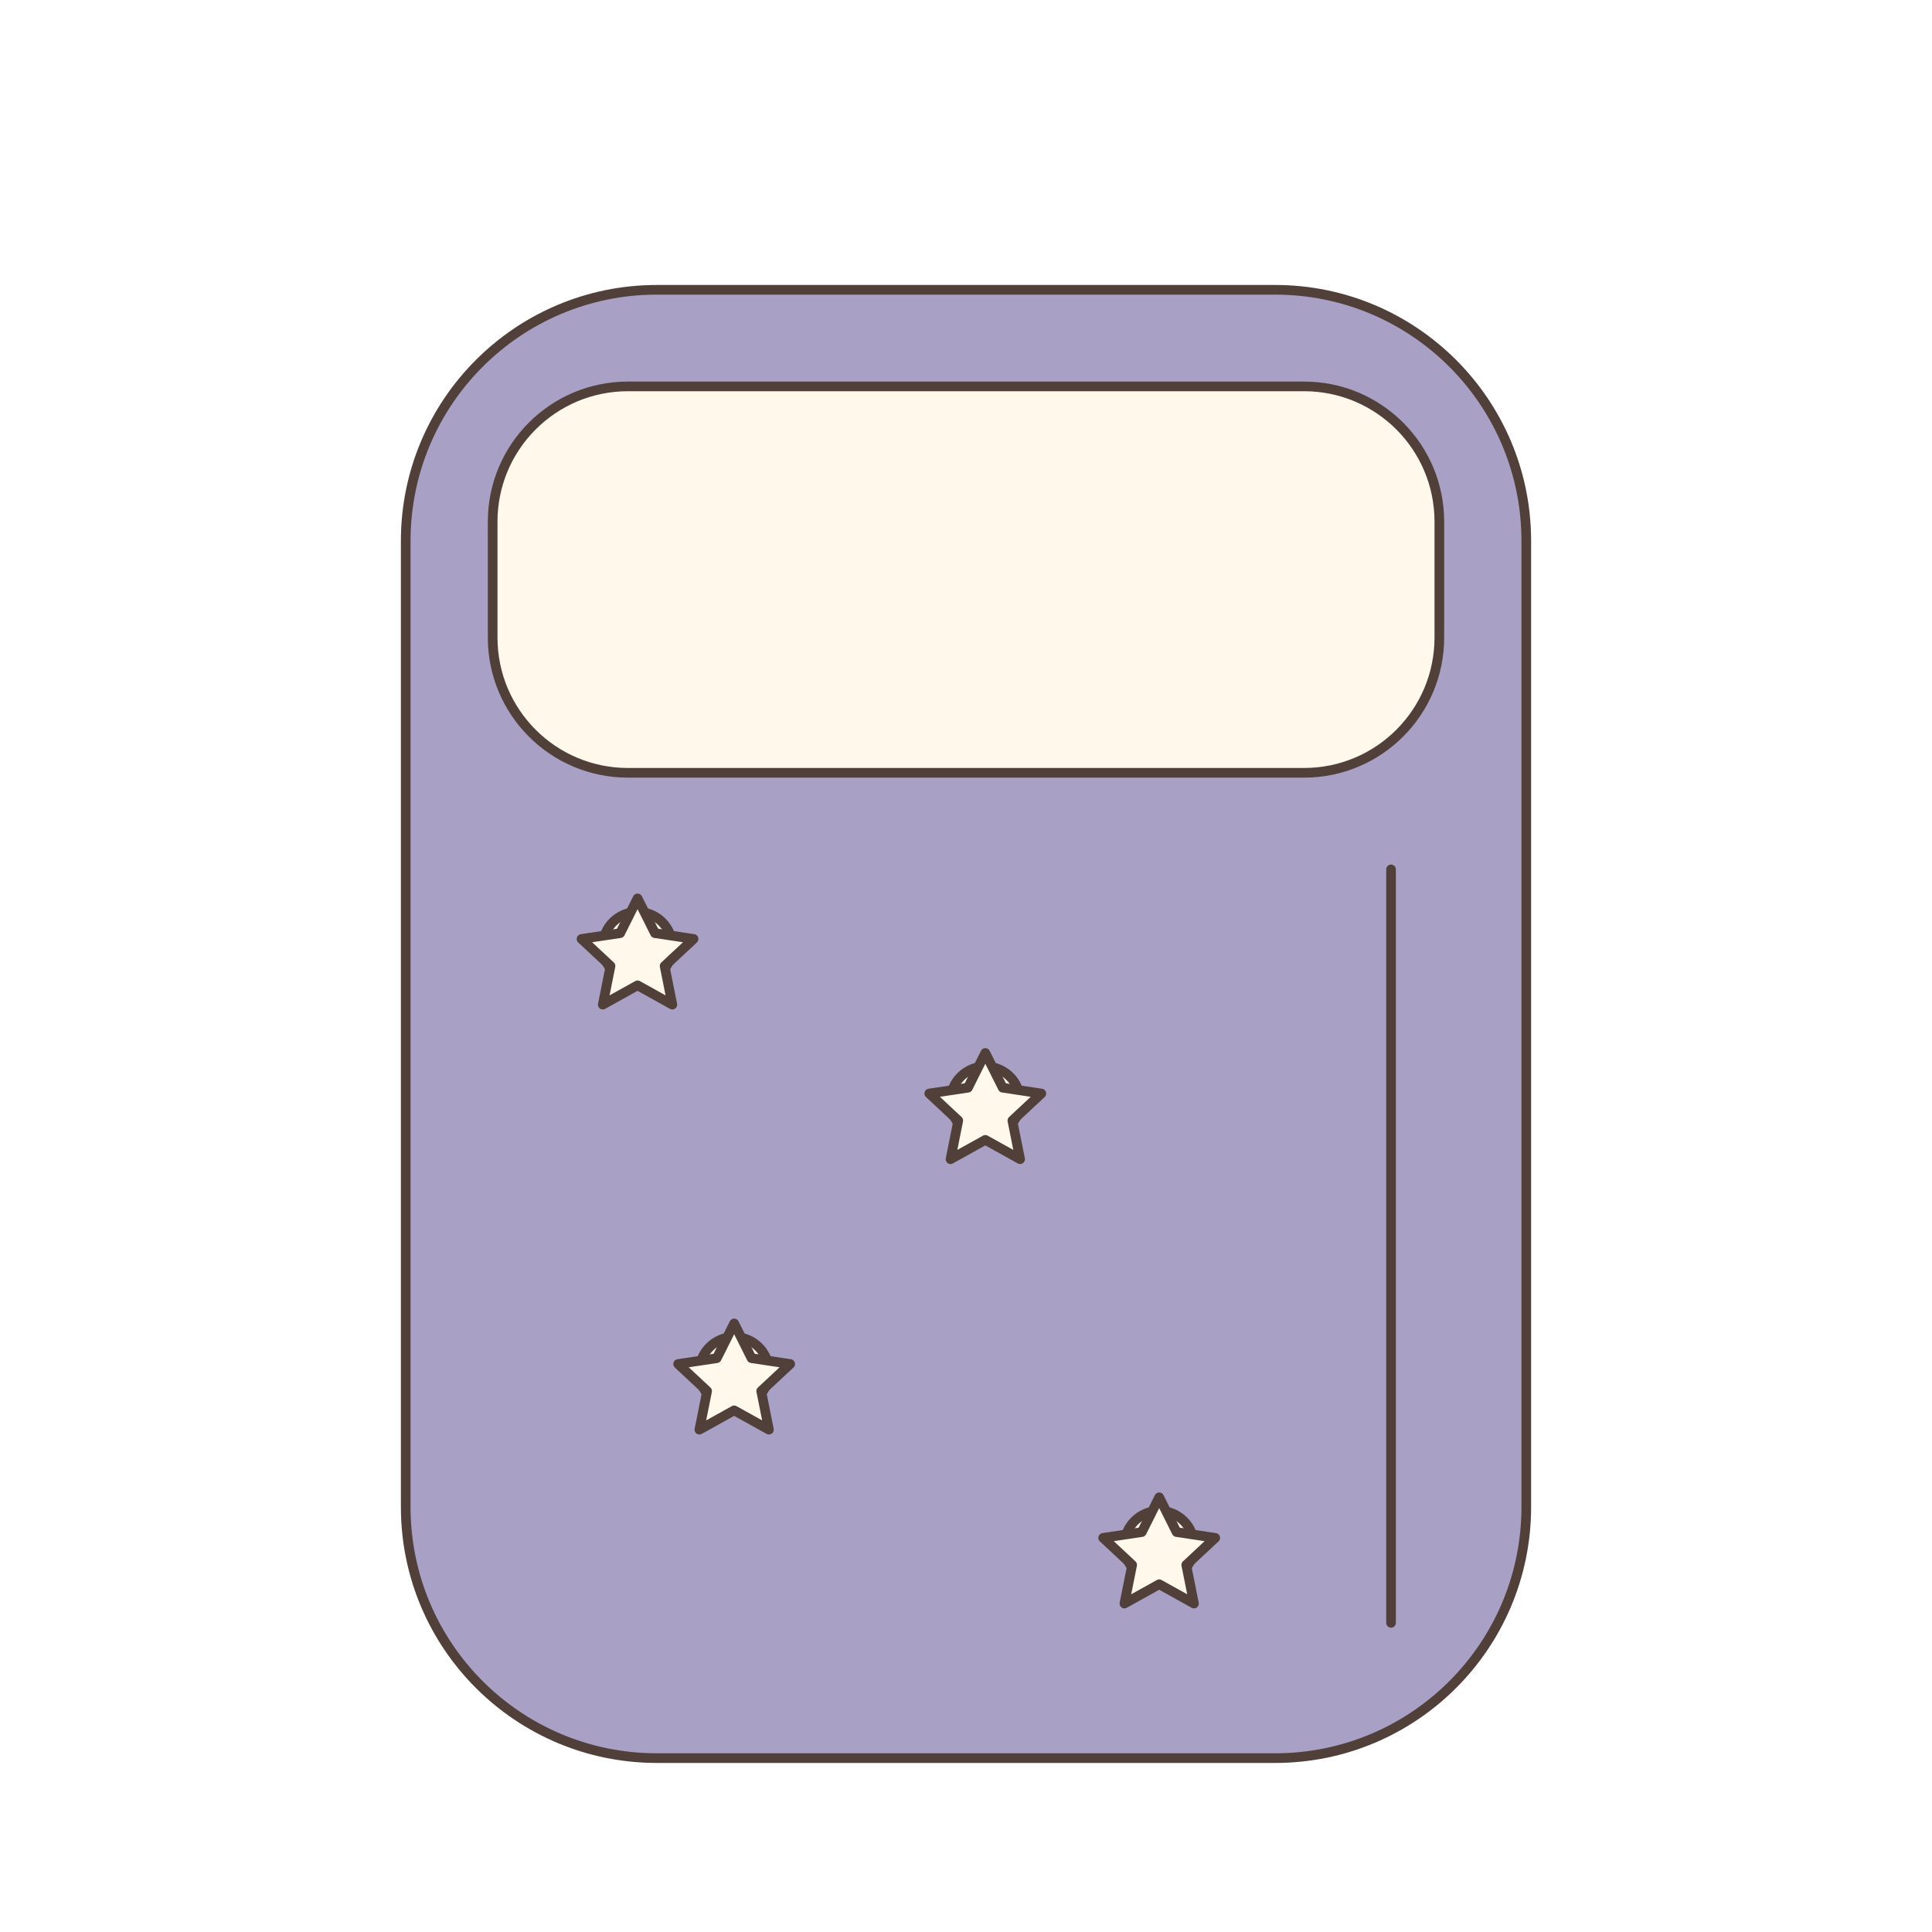
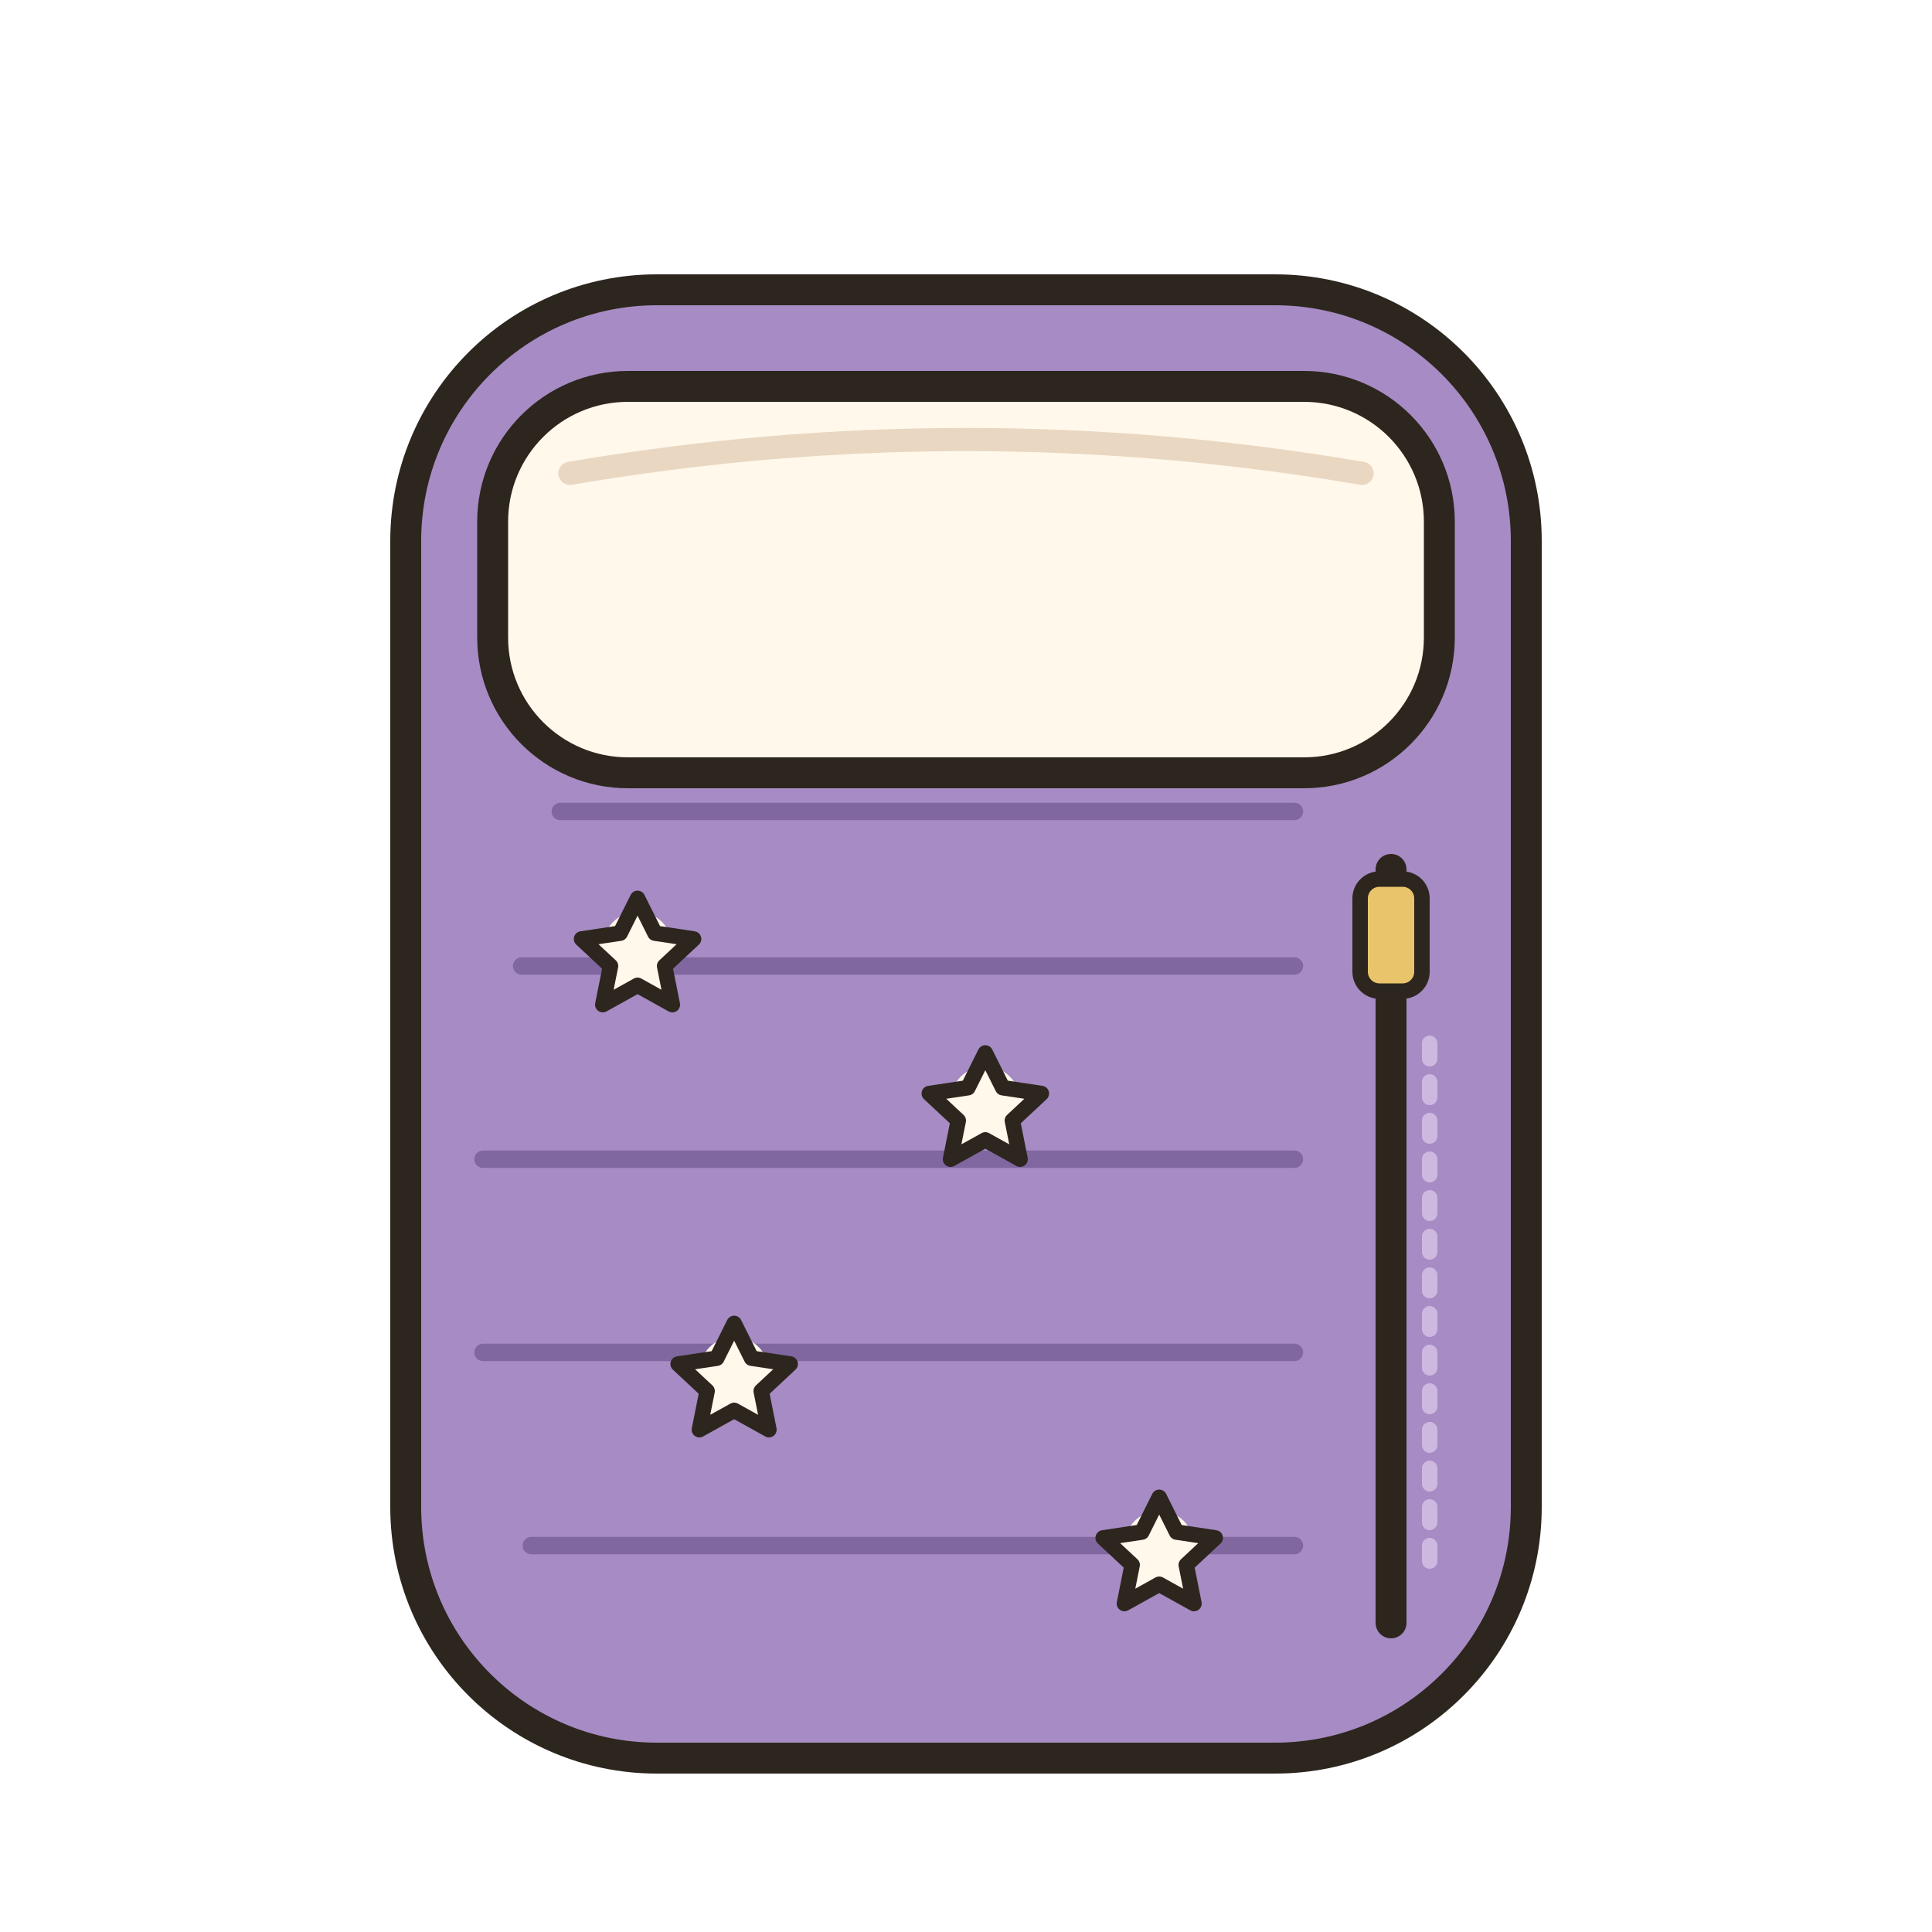
<svg xmlns="http://www.w3.org/2000/svg" viewBox="0 0 1000 1000" data-asset-id="fh_sleeping_bag">
-   <g id="prop" stroke="#514039" stroke-width="5" stroke-linejoin="round" stroke-linecap="round">
-     <rect x="210" y="150" width="580" height="760" rx="130" fill="#a9a1c5" />
+   <g id="prop" stroke="#2d261e" stroke-width="16" stroke-linejoin="round" stroke-linecap="round">
+     <rect x="210" y="150" width="580" height="760" rx="130" fill="#a78bc4" />
    <rect x="255" y="200" width="490" height="200" rx="70" fill="#fff8eb" />
    <path d="M720 450 L720 840" fill="none" />
-     <ellipse cx="330" cy="490" rx="18" ry="18" fill="#fff8eb" />
-     <ellipse cx="510" cy="570" rx="18" ry="18" fill="#fff8eb" />
-     <ellipse cx="380" cy="710" rx="18" ry="18" fill="#fff8eb" />
-     <ellipse cx="600" cy="800" rx="18" ry="18" fill="#fff8eb" />
-     <path d="M330 465 l9 18 20 3 -15 14 4 20 -18 -10 -18 10 4 -20 -15 -14 20 -3 Z" fill="#fff8eb" />
-     <path d="M510 545 l9 18 20 3 -15 14 4 20 -18 -10 -18 10 4 -20 -15 -14 20 -3 Z" fill="#fff8eb" />
-     <path d="M380 685 l9 18 20 3 -15 14 4 20 -18 -10 -18 10 4 -20 -15 -14 20 -3 Z" fill="#fff8eb" />
-     <path d="M600 775 l9 18 20 3 -15 14 4 20 -18 -10 -18 10 4 -20 -15 -14 20 -3 Z" fill="#fff8eb" />
+     <path d="M290 420 H670 M270 500 H670 M250 600 H670 M250 700 H670 M275 800 H670" fill="none" stroke="#8067a0" stroke-width="9" />
+     <path d="M295 245 Q500 210 705 245" fill="none" stroke="#e9d7c1" stroke-width="12" />
+     <rect x="704" y="455" width="32" height="58" rx="10" fill="#e9c46a" stroke-width="8" />
+     <path d="M740 540 V810" fill="none" stroke="#cdb9df" stroke-width="8" stroke-dasharray="8 12" />
+     <ellipse cx="330" cy="490" rx="18" ry="18" fill="#fff8eb" stroke="none" />
+     <ellipse cx="510" cy="570" rx="18" ry="18" fill="#fff8eb" stroke="none" />
+     <ellipse cx="380" cy="710" rx="18" ry="18" fill="#fff8eb" stroke="none" />
+     <ellipse cx="600" cy="800" rx="18" ry="18" fill="#fff8eb" stroke="none" />
+     <path d="M330 465 l9 18 20 3 -15 14 4 20 -18 -10 -18 10 4 -20 -15 -14 20 -3 Z" fill="#fff8eb" stroke-width="8" />
+     <path d="M510 545 l9 18 20 3 -15 14 4 20 -18 -10 -18 10 4 -20 -15 -14 20 -3 Z" fill="#fff8eb" stroke-width="8" />
+     <path d="M380 685 l9 18 20 3 -15 14 4 20 -18 -10 -18 10 4 -20 -15 -14 20 -3 Z" fill="#fff8eb" stroke-width="8" />
+     <path d="M600 775 l9 18 20 3 -15 14 4 20 -18 -10 -18 10 4 -20 -15 -14 20 -3 Z" fill="#fff8eb" stroke-width="8" />
  </g>
</svg>
